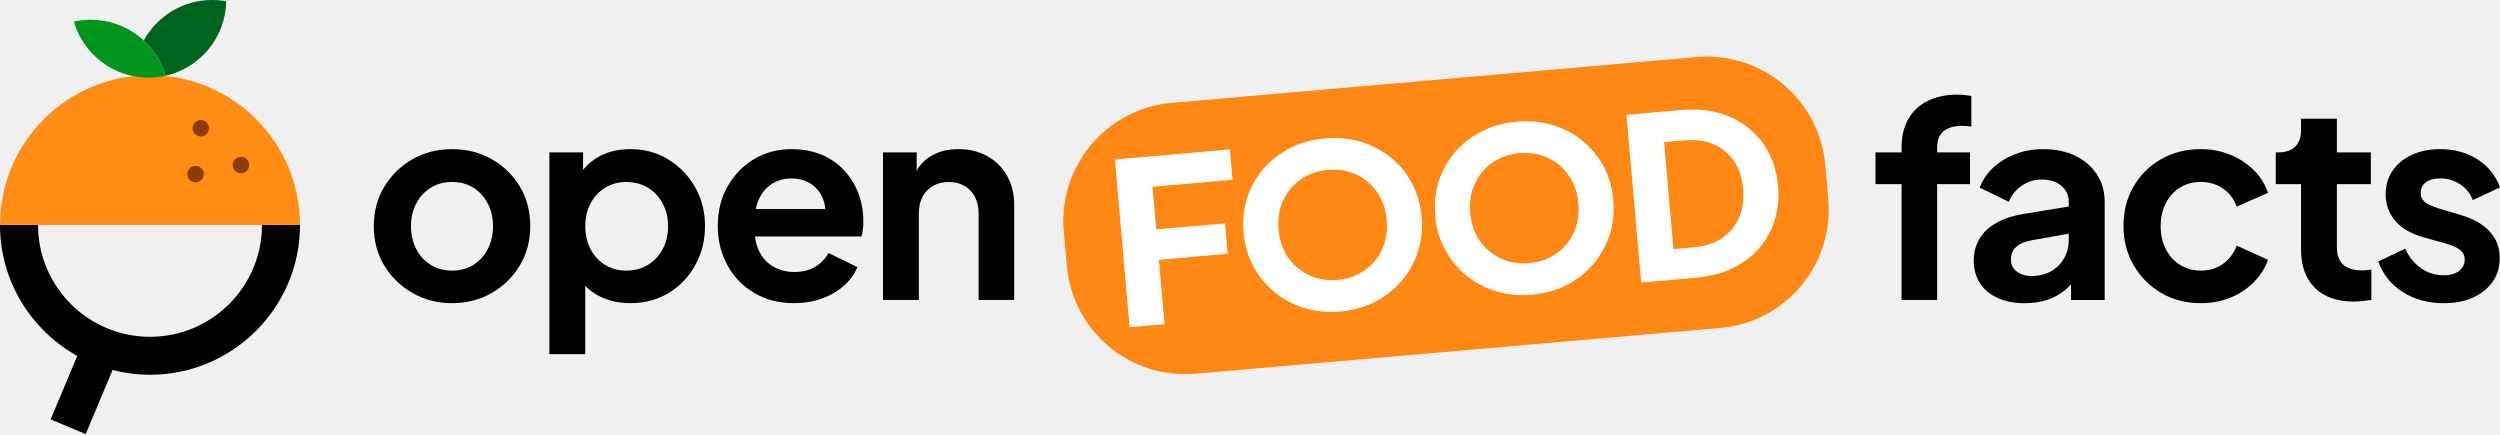
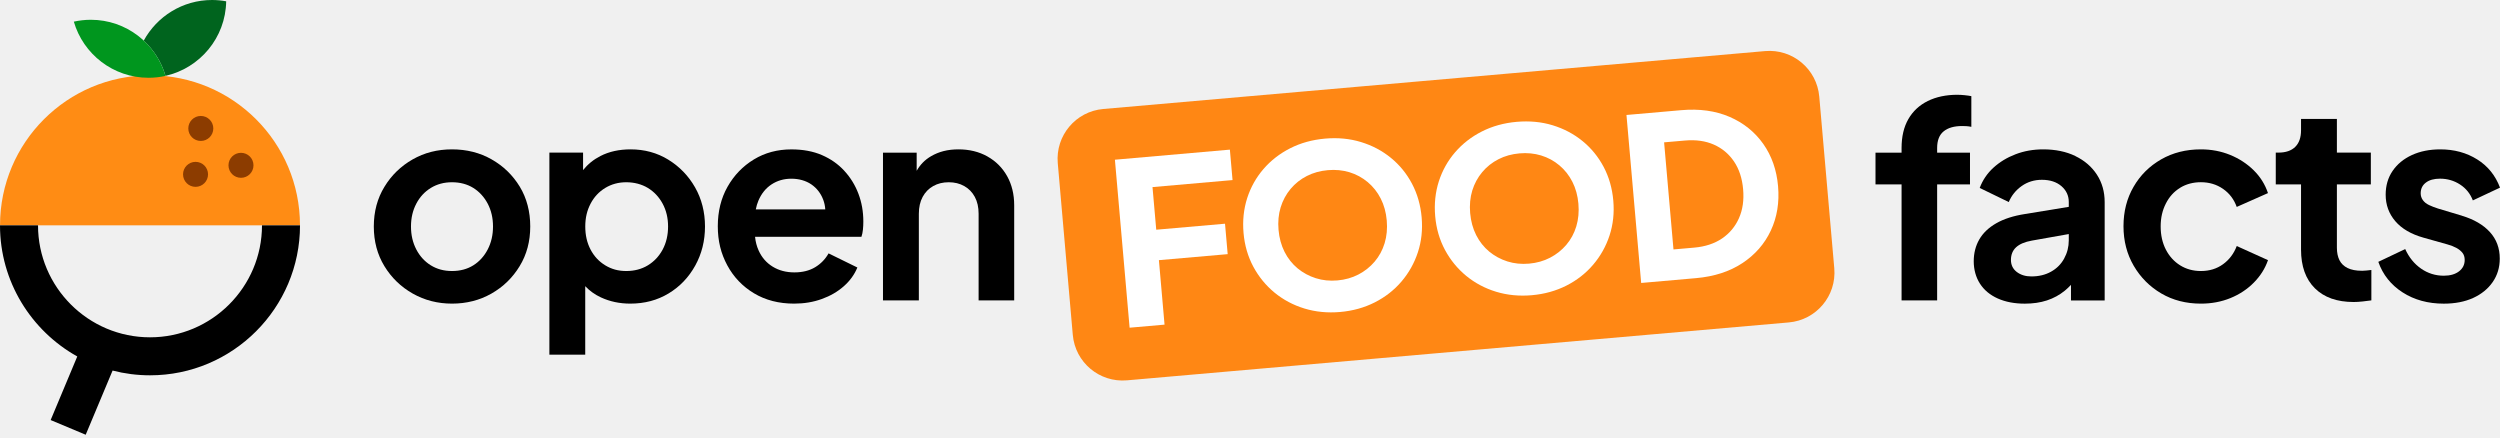
- <svg xmlns="http://www.w3.org/2000/svg" width="311px" height="54px" viewBox="0 0 311 54" version="1.1">
-   <g id="Homepage-V1---Nutriscore-badge" stroke="none" stroke-width="1" fill="none" fill-rule="evenodd">
-     <g id="Artboard" transform="translate(-75, -439)" fill-rule="nonzero">
-       <g id="Group-2" transform="translate(43, 439)">
-         <g id="Group" transform="translate(32, 0)">
-           <g transform="translate(131.0444, 5.792)">
-             <path d="M16.074,4.082 L81.604,4.094 C89.765,4.095 96.381,10.711 96.382,18.872 L96.39,23.143 C96.391,31.306 89.775,37.924 81.612,37.925 C81.611,37.925 81.61,37.925 81.608,37.925 L16.078,37.909 C7.917,37.908 1.301,31.292 1.3,23.131 L1.292,18.86 C1.291,10.697 7.907,4.079 16.07,4.078 C16.071,4.078 16.073,4.078 16.074,4.078 Z" id="Rectangle" fill="#FF8714" transform="translate(48.8411, 21.0015) rotate(-5) translate(-48.8411, -21.0015)" />
-             <g transform="translate(7.6498, 7.8307)" fill="#FFFFFF">
-               <polygon id="Path" points="1.828 27.077 0 6.216 14.303 4.964 14.635 8.745 4.678 9.616 5.142 14.91 13.698 14.165 14.029 17.945 5.474 18.691 6.175 26.7 1.828 27.081" />
-               <path d="M28.028,25.13 C26.458,25.267 24.976,25.122 23.582,24.7 C22.188,24.278 20.95,23.616 19.861,22.726 C18.775,21.832 17.895,20.76 17.217,19.501 C16.543,18.242 16.135,16.85 16.002,15.317 C15.869,13.788 16.021,12.343 16.455,10.989 C16.893,9.635 17.568,8.429 18.486,7.368 C19.4,6.311 20.508,5.451 21.807,4.793 C23.106,4.135 24.55,3.736 26.138,3.595 C27.727,3.454 29.22,3.595 30.614,4.021 C32.008,4.447 33.246,5.097 34.332,5.984 C35.417,6.866 36.293,7.938 36.96,9.197 C37.627,10.456 38.027,11.852 38.16,13.381 C38.293,14.914 38.137,16.355 37.691,17.709 C37.246,19.063 36.564,20.277 35.65,21.345 C34.735,22.414 33.627,23.277 32.328,23.935 C31.029,24.593 29.593,24.993 28.024,25.13 L28.028,25.13 Z M27.685,21.208 C28.637,21.125 29.505,20.881 30.29,20.474 C31.075,20.067 31.749,19.535 32.313,18.873 C32.877,18.211 33.292,17.447 33.555,16.58 C33.817,15.709 33.905,14.773 33.817,13.761 C33.73,12.754 33.478,11.848 33.071,11.046 C32.663,10.243 32.122,9.563 31.452,9 C30.782,8.437 30.024,8.03 29.182,7.771 C28.34,7.516 27.441,7.429 26.489,7.513 C25.536,7.596 24.668,7.836 23.883,8.235 C23.099,8.634 22.424,9.167 21.861,9.836 C21.297,10.506 20.885,11.27 20.619,12.13 C20.356,12.989 20.268,13.925 20.356,14.933 C20.444,15.941 20.695,16.85 21.103,17.66 C21.514,18.47 22.055,19.151 22.721,19.706 C23.392,20.258 24.15,20.668 24.992,20.935 C25.834,21.201 26.732,21.292 27.685,21.208 Z" id="Shape" />
-               <path d="M51.869,23.045 C50.3,23.182 48.818,23.038 47.424,22.616 C46.029,22.193 44.792,21.532 43.702,20.642 C42.617,19.748 41.737,18.675 41.059,17.416 C40.384,16.158 39.977,14.766 39.843,13.233 C39.71,11.704 39.863,10.259 40.297,8.905 C40.735,7.551 41.409,6.345 42.327,5.284 C43.241,4.226 44.35,3.367 45.649,2.709 C46.947,2.051 48.391,1.652 49.98,1.511 C51.568,1.374 53.061,1.511 54.455,1.937 C55.849,2.363 57.087,3.013 58.173,3.899 C59.259,4.782 60.135,5.854 60.801,7.113 C61.468,8.372 61.868,9.768 62.001,11.297 C62.134,12.83 61.978,14.271 61.533,15.625 C61.087,16.983 60.405,18.192 59.491,19.261 C58.577,20.33 57.468,21.193 56.169,21.851 C54.87,22.509 53.434,22.908 51.865,23.045 L51.869,23.045 Z M51.526,19.124 C52.478,19.04 53.347,18.797 54.132,18.39 C54.916,17.983 55.59,17.451 56.154,16.789 C56.718,16.127 57.133,15.363 57.396,14.495 C57.659,13.624 57.746,12.689 57.659,11.677 C57.571,10.669 57.32,9.764 56.912,8.962 C56.505,8.159 55.964,7.478 55.293,6.915 C54.623,6.352 53.865,5.946 53.023,5.687 C52.181,5.432 51.282,5.345 50.33,5.428 C49.378,5.512 48.505,5.752 47.721,6.151 C46.936,6.55 46.262,7.083 45.698,7.752 C45.134,8.422 44.723,9.186 44.456,10.046 C44.193,10.905 44.106,11.841 44.193,12.849 C44.281,13.856 44.533,14.766 44.94,15.576 C45.351,16.386 45.892,17.067 46.559,17.622 C47.229,18.173 47.987,18.584 48.829,18.85 C49.671,19.117 50.57,19.208 51.522,19.124 L51.526,19.124 Z" id="Shape" />
-               <path d="M65.467,21.52 L63.639,0.659 L70.454,0.062 C72.716,-0.136 74.72,0.142 76.461,0.891 C78.201,1.64 79.599,2.762 80.654,4.249 C81.706,5.736 82.323,7.49 82.498,9.505 C82.673,11.521 82.372,13.358 81.595,15.017 C80.818,16.675 79.634,18.025 78.049,19.067 C76.464,20.109 74.541,20.729 72.278,20.927 L65.464,21.524 L65.467,21.52 Z M69.482,17.359 L72.061,17.135 C73.425,17.017 74.579,16.637 75.524,16.002 C76.464,15.363 77.169,14.522 77.634,13.476 C78.099,12.43 78.27,11.232 78.152,9.89 C78.034,8.528 77.653,7.376 77.017,6.432 C76.377,5.493 75.539,4.793 74.503,4.337 C73.463,3.88 72.263,3.713 70.899,3.835 L68.321,4.059 L69.486,17.359 L69.482,17.359 Z" id="Shape" />
-             </g>
-           </g>
-           <g transform="translate(233.3129, 11.7714)" fill="#000000">
-             <path d="M10.201,0 C8.78,0 7.55,0.259 6.502,0.776 C5.455,1.293 4.651,2.042 4.087,3.02 C3.523,3.997 3.242,5.195 3.242,6.614 L3.242,7.188 L0,7.188 L0,11.136 L3.242,11.136 L3.242,25.54 L7.668,25.54 L7.668,11.136 L11.755,11.136 L11.755,7.188 L7.668,7.188 L7.668,6.614 C7.668,5.671 7.938,4.979 8.479,4.541 C9.02,4.104 9.786,3.883 10.776,3.883 C10.932,3.883 11.107,3.891 11.298,3.898 C11.488,3.91 11.698,3.936 11.923,3.982 L11.923,0.171 C11.698,0.126 11.42,0.087 11.096,0.053 C10.768,0.019 10.471,0.004 10.201,0.004 L10.201,0 Z" id="Path" />
-             <path d="M24.858,7.607 C23.708,7.055 22.379,6.781 20.87,6.781 C19.632,6.781 18.482,6.983 17.423,7.39 C16.364,7.793 15.446,8.352 14.669,9.06 C13.892,9.767 13.324,10.608 12.962,11.574 L16.577,13.327 C16.916,12.517 17.45,11.855 18.181,11.338 C18.912,10.821 19.75,10.562 20.699,10.562 C21.712,10.562 22.523,10.828 23.133,11.353 C23.742,11.882 24.043,12.54 24.043,13.327 L24.043,13.92 L18.604,14.81 C17.16,15.035 15.968,15.419 15.023,15.959 C14.079,16.499 13.374,17.168 12.913,17.967 C12.452,18.766 12.22,19.671 12.22,20.683 C12.22,21.694 12.479,22.668 12.997,23.467 C13.515,24.265 14.254,24.878 15.21,25.304 C16.166,25.73 17.286,25.946 18.573,25.946 C19.587,25.946 20.505,25.813 21.327,25.543 C22.15,25.273 22.893,24.87 23.556,24.33 C23.826,24.109 24.077,23.866 24.317,23.611 L24.317,25.547 L28.508,25.547 L28.508,13.335 C28.508,12.053 28.188,10.916 27.544,9.927 C26.9,8.938 26.005,8.166 24.858,7.614 L24.858,7.607 Z M23.472,20.34 C23.087,21.036 22.542,21.584 21.834,21.976 C21.125,22.371 20.306,22.565 19.385,22.565 C18.665,22.565 18.063,22.379 17.575,22.01 C17.092,21.637 16.848,21.139 16.848,20.508 C16.848,19.876 17.061,19.332 17.492,18.941 C17.918,18.549 18.573,18.271 19.449,18.115 L24.043,17.301 L24.043,18.081 C24.043,18.891 23.853,19.644 23.468,20.34 L23.472,20.34 Z" id="Shape" />
-             <path d="M37.889,11.555 C38.644,11.094 39.504,10.862 40.476,10.862 C41.512,10.862 42.43,11.136 43.23,11.688 C44.03,12.239 44.597,12.985 44.936,13.932 L48.822,12.213 C48.46,11.132 47.869,10.189 47.047,9.379 C46.224,8.569 45.249,7.934 44.125,7.474 C42.997,7.013 41.782,6.781 40.476,6.781 C38.628,6.781 36.979,7.196 35.528,8.029 C34.076,8.862 32.93,9.995 32.1,11.437 C31.265,12.874 30.85,14.506 30.85,16.328 C30.85,18.15 31.273,19.785 32.119,21.234 C32.964,22.683 34.107,23.832 35.547,24.676 C36.987,25.52 38.632,25.943 40.48,25.943 C41.809,25.943 43.036,25.711 44.163,25.25 C45.291,24.79 46.258,24.147 47.069,23.326 C47.881,22.504 48.467,21.576 48.825,20.542 L44.94,18.789 C44.578,19.732 44.011,20.485 43.234,21.048 C42.457,21.611 41.539,21.892 40.48,21.892 C39.512,21.892 38.647,21.656 37.893,21.185 C37.139,20.713 36.549,20.059 36.118,19.23 C35.692,18.397 35.474,17.442 35.474,16.362 C35.474,15.282 35.688,14.354 36.118,13.513 C36.545,12.669 37.135,12.019 37.893,11.558 L37.889,11.555 Z" id="Path" />
-             <path d="M60.504,21.862 C59.784,21.862 59.19,21.748 58.729,21.523 C58.268,21.299 57.929,20.972 57.716,20.546 C57.503,20.12 57.396,19.602 57.396,18.994 L57.396,11.132 L61.62,11.132 L61.62,7.185 L57.396,7.185 L57.396,3.001 L52.935,3.001 L52.935,4.419 C52.935,5.321 52.692,6.005 52.208,6.477 C51.724,6.949 51.031,7.185 50.132,7.185 L49.793,7.185 L49.793,11.132 L52.935,11.132 L52.935,19.23 C52.935,21.299 53.511,22.9 54.657,24.037 C55.808,25.174 57.415,25.741 59.487,25.741 C59.826,25.741 60.196,25.718 60.603,25.673 C61.007,25.627 61.369,25.581 61.685,25.54 L61.685,21.763 C61.483,21.786 61.274,21.808 61.06,21.831 C60.847,21.854 60.66,21.865 60.504,21.865 L60.504,21.862 Z" id="Path" />
-             <path d="M72.926,15.012 L69.985,14.133 C69.558,14 69.181,13.852 68.854,13.696 C68.526,13.54 68.275,13.338 68.092,13.087 C67.913,12.84 67.822,12.559 67.822,12.243 C67.822,11.68 68.035,11.235 68.465,10.912 C68.892,10.585 69.478,10.421 70.221,10.421 C71.143,10.421 71.977,10.665 72.72,11.148 C73.463,11.631 73.992,12.289 74.308,13.122 L77.687,11.536 C77.123,10.029 76.179,8.858 74.849,8.029 C73.52,7.196 71.989,6.781 70.256,6.781 C68.926,6.781 67.749,7.017 66.724,7.489 C65.7,7.96 64.9,8.618 64.325,9.463 C63.75,10.307 63.464,11.288 63.464,12.414 C63.464,13.673 63.864,14.768 64.664,15.704 C65.464,16.636 66.629,17.317 68.161,17.746 L71.166,18.591 C71.57,18.705 71.932,18.846 72.248,19.013 C72.564,19.18 72.815,19.386 73.01,19.621 C73.2,19.857 73.295,20.158 73.295,20.515 C73.295,21.101 73.059,21.573 72.587,21.934 C72.114,22.295 71.482,22.474 70.694,22.474 C69.658,22.474 68.717,22.181 67.871,21.595 C67.025,21.01 66.366,20.2 65.894,19.165 L62.55,20.751 C63.113,22.348 64.119,23.615 65.574,24.547 C67.025,25.479 68.732,25.946 70.694,25.946 C72.092,25.946 73.307,25.711 74.343,25.239 C75.379,24.767 76.19,24.109 76.777,23.265 C77.363,22.421 77.657,21.451 77.657,20.348 C77.657,19.043 77.245,17.94 76.423,17.043 C75.6,16.145 74.434,15.468 72.926,15.019 L72.926,15.012 Z" id="Path" />
-           </g>
-           <g transform="translate(46.5018, 18.5528)" fill="#000000">
-             <path d="M14.661,1.247 C13.199,0.415 11.553,0 9.729,0 C7.904,0 6.293,0.415 4.83,1.247 C3.367,2.08 2.194,3.214 1.318,4.655 C0.438,6.093 0,7.736 0,9.581 C0,11.425 0.438,13.068 1.318,14.506 C2.198,15.944 3.371,17.081 4.849,17.914 C6.323,18.747 7.95,19.161 9.732,19.161 C11.515,19.161 13.168,18.747 14.631,17.914 C16.094,17.081 17.267,15.947 18.143,14.506 C19.023,13.068 19.461,11.425 19.461,9.581 C19.461,7.736 19.027,6.066 18.162,4.64 C17.293,3.214 16.128,2.08 14.665,1.251 L14.661,1.247 Z M14.17,12.429 C13.732,13.274 13.134,13.932 12.38,14.403 C11.625,14.875 10.742,15.111 9.729,15.111 C8.715,15.111 7.858,14.875 7.093,14.403 C6.327,13.932 5.725,13.274 5.283,12.429 C4.845,11.585 4.624,10.638 4.624,9.581 C4.624,8.523 4.845,7.58 5.283,6.747 C5.721,5.914 6.323,5.264 7.093,4.792 C7.858,4.321 8.738,4.085 9.729,4.085 C10.719,4.085 11.625,4.321 12.38,4.792 C13.134,5.264 13.732,5.918 14.17,6.747 C14.608,7.58 14.829,8.523 14.829,9.581 C14.829,10.638 14.608,11.589 14.17,12.429 Z" id="Shape" />
-             <path d="M36.64,1.282 C35.242,0.426 33.676,0 31.943,0 C30.526,0 29.273,0.274 28.195,0.825 C27.33,1.267 26.611,1.852 26.032,2.575 L26.032,0.403 L21.842,0.403 L21.842,25.501 L26.302,25.501 L26.302,16.993 C26.843,17.568 27.49,18.035 28.245,18.385 C29.361,18.903 30.58,19.161 31.909,19.161 C33.688,19.161 35.276,18.739 36.674,17.895 C38.072,17.05 39.173,15.898 39.984,14.438 C40.796,12.977 41.2,11.357 41.2,9.581 C41.2,7.804 40.788,6.161 39.965,4.724 C39.143,3.286 38.034,2.137 36.636,1.282 L36.64,1.282 Z M35.931,12.448 C35.482,13.281 34.869,13.932 34.092,14.403 C33.315,14.875 32.419,15.111 31.406,15.111 C30.393,15.111 29.566,14.875 28.789,14.403 C28.012,13.932 27.403,13.278 26.965,12.448 C26.527,11.615 26.306,10.661 26.306,9.581 C26.306,8.5 26.527,7.58 26.965,6.747 C27.403,5.914 28.012,5.264 28.789,4.792 C29.566,4.321 30.439,4.085 31.406,4.085 C32.374,4.085 33.315,4.321 34.092,4.792 C34.869,5.264 35.482,5.918 35.931,6.747 C36.381,7.58 36.606,8.523 36.606,9.581 C36.606,10.638 36.381,11.615 35.931,12.448 Z" id="Shape" />
-             <path d="M58.535,2.666 C57.769,1.833 56.84,1.183 55.747,0.711 C54.653,0.24 53.389,0.004 51.945,0.004 C50.212,0.004 48.658,0.418 47.283,1.251 C45.908,2.084 44.818,3.214 44.007,4.64 C43.196,6.07 42.792,7.706 42.792,9.546 C42.792,11.387 43.184,12.943 43.973,14.403 C44.761,15.864 45.87,17.024 47.302,17.88 C48.73,18.735 50.395,19.161 52.284,19.161 C53.522,19.161 54.672,18.971 55.731,18.587 C56.79,18.207 57.701,17.678 58.466,17.001 C59.232,16.328 59.796,15.552 60.154,14.673 L56.573,12.92 C56.169,13.639 55.609,14.213 54.901,14.639 C54.192,15.065 53.332,15.282 52.315,15.282 C51.298,15.282 50.406,15.046 49.629,14.574 C48.852,14.103 48.265,13.433 47.873,12.566 C47.637,12.045 47.488,11.479 47.427,10.862 L60.66,10.862 C60.752,10.592 60.813,10.296 60.847,9.969 C60.881,9.641 60.897,9.311 60.897,8.972 C60.897,7.736 60.695,6.584 60.287,5.515 C59.883,4.446 59.297,3.495 58.531,2.666 L58.535,2.666 Z M47.519,7.455 C47.595,7.067 47.702,6.709 47.843,6.374 C48.216,5.496 48.761,4.823 49.481,4.351 C50.2,3.879 51.023,3.644 51.945,3.644 C52.867,3.644 53.739,3.879 54.429,4.351 C55.114,4.823 55.609,5.465 55.914,6.276 C56.051,6.644 56.135,7.04 56.162,7.455 L47.515,7.455 L47.519,7.455 Z" id="Shape" />
-             <path d="M76.335,0.879 C75.287,0.293 74.088,0 72.735,0 C71.383,0 70.286,0.285 69.307,0.86 C68.549,1.301 67.962,1.905 67.532,2.662 L67.532,0.407 L63.342,0.407 L63.342,18.758 L67.802,18.758 L67.802,7.998 C67.802,7.188 67.959,6.492 68.275,5.907 C68.591,5.321 69.029,4.872 69.593,4.556 C70.157,4.241 70.796,4.085 71.52,4.085 C72.244,4.085 72.884,4.241 73.448,4.556 C74.011,4.872 74.449,5.321 74.766,5.907 C75.082,6.492 75.238,7.188 75.238,7.998 L75.238,18.758 L79.664,18.758 L79.664,6.953 C79.664,5.58 79.371,4.37 78.784,3.328 C78.198,2.282 77.382,1.468 76.335,0.882 L76.335,0.879 Z" id="Path" />
-           </g>
-           <g>
-             <g transform="translate(0.0038, 9.3562)">
-               <path d="M0,18.629 C0,8.341 8.353,0 18.657,0 C28.961,0 37.314,8.341 37.314,18.629 L0,18.629 Z" id="Path" fill="#FF8C14" />
-               <ellipse id="Oval" fill="#8C3C00" cx="24.976" cy="6.599" rx="1.025" ry="1.023" />
-               <ellipse id="Oval" fill="#8C3C00" cx="29.974" cy="11.178" rx="1.025" ry="1.023" />
-               <ellipse id="Oval" fill="#8C3C00" cx="24.321" cy="12.3" rx="1.025" ry="1.023" />
-             </g>
-             <path d="M9.614,44.271 L6.3,52.174 L10.662,54 L14.006,46.028 C15.496,46.412 17.057,46.618 18.665,46.618 C28.953,46.618 37.322,38.262 37.322,27.989 L32.591,27.989 C32.591,35.656 26.344,41.898 18.661,41.898 C10.978,41.898 4.731,35.66 4.731,27.989 L0,27.989 C0,34.983 3.885,41.088 9.61,44.275 L9.614,44.271 Z" id="Path" fill="#000000" />
-             <path d="M26.378,0 C22.71,0 19.522,2.042 17.88,5.047 C19.145,6.218 20.093,7.721 20.588,9.421 C24.858,8.462 28.062,4.697 28.138,0.164 C27.567,0.057 26.98,0 26.378,0 L26.378,0 Z" id="Path" fill="#00641E" />
-             <path d="M11.298,2.457 C10.57,2.457 9.866,2.541 9.184,2.689 C10.353,6.717 14.071,9.661 18.478,9.661 C19.206,9.661 19.91,9.577 20.592,9.429 C19.423,5.401 15.705,2.457 11.298,2.457 Z" id="Path" fill="#00961E" />
-           </g>
+ <svg xmlns="http://www.w3.org/2000/svg" width="200px" height="35px" viewBox="0 0 200 35" version="1.1">
+   <g id="logo_text_black" stroke="none" fill="none" fill-rule="evenodd" stroke-width="1">
+     <g id="Group" transform="translate(0, 0)">
+       <g transform="translate(84.2729, 3.7387)" fill-rule="nonzero">
+         <path d="M4.833,2.623 L57.985,2.623 C60.194,2.623 61.985,4.414 61.985,6.623 L61.985,20.413 C61.985,22.622 60.194,24.413 57.985,24.413 L4.833,24.413 C2.624,24.413 0.833,22.622 0.833,20.413 L0.833,6.623 C0.833,4.414 2.624,2.623 4.833,2.623 Z" id="Rectangle" fill="#FF8714" transform="translate(31.4091, 13.518) rotate(-5) translate(-31.4091, -13.518)" />
+         <g transform="translate(4.9195, 5.0352)" fill="#FFFFFF">
+           <polygon id="Path" points="1.176 17.439 1.3924361e-14 4.003 9.198 3.197 9.411 5.632 3.008 6.193 3.307 9.603 8.809 9.123 9.022 11.558 3.52 12.038 3.971 17.197 1.176 17.442" />
+           <path d="M18.024,16.185 C17.015,16.273 16.062,16.18 15.165,15.908 C14.269,15.636 13.473,15.21 12.772,14.637 C12.074,14.061 11.508,13.37 11.072,12.56 C10.639,11.749 10.377,10.852 10.291,9.865 C10.205,8.88 10.303,7.95 10.582,7.077 C10.864,6.205 11.298,5.429 11.888,4.745 C12.476,4.064 13.189,3.511 14.024,3.087 C14.859,2.663 15.788,2.406 16.809,2.315 C17.831,2.225 18.791,2.315 19.687,2.59 C20.584,2.864 21.38,3.283 22.078,3.854 C22.776,4.422 23.34,5.113 23.768,5.924 C24.197,6.735 24.454,7.634 24.54,8.618 C24.626,9.605 24.525,10.534 24.239,11.406 C23.952,12.278 23.514,13.059 22.926,13.748 C22.338,14.436 21.625,14.992 20.79,15.416 C19.954,15.84 19.031,16.097 18.022,16.185 L18.024,16.185 Z M17.804,13.66 C18.416,13.606 18.975,13.449 19.479,13.187 C19.984,12.925 20.417,12.582 20.78,12.155 C21.142,11.729 21.409,11.237 21.579,10.678 C21.748,10.117 21.804,9.515 21.748,8.863 C21.691,8.214 21.53,7.631 21.267,7.114 C21.005,6.597 20.657,6.159 20.226,5.796 C19.795,5.434 19.308,5.172 18.766,5.005 C18.225,4.841 17.647,4.785 17.035,4.839 C16.422,4.892 15.864,5.047 15.359,5.304 C14.854,5.561 14.421,5.904 14.058,6.335 C13.696,6.766 13.431,7.259 13.26,7.812 C13.091,8.366 13.034,8.969 13.091,9.618 C13.147,10.267 13.309,10.852 13.571,11.374 C13.835,11.896 14.183,12.334 14.612,12.692 C15.043,13.047 15.53,13.312 16.072,13.483 C16.613,13.655 17.191,13.713 17.804,13.66 Z" id="Shape" />
+           <path d="M33.356,14.843 C32.347,14.931 31.394,14.838 30.498,14.566 C29.601,14.294 28.805,13.868 28.104,13.295 C27.406,12.719 26.84,12.028 26.404,11.217 C25.971,10.406 25.709,9.51 25.623,8.523 C25.537,7.538 25.635,6.607 25.914,5.735 C26.196,4.863 26.63,4.087 27.22,3.403 C27.808,2.722 28.521,2.168 29.356,1.745 C30.191,1.321 31.12,1.064 32.141,0.973 C33.163,0.885 34.123,0.973 35.019,1.247 C35.916,1.522 36.712,1.941 37.41,2.511 C38.108,3.08 38.672,3.771 39.101,4.581 C39.529,5.392 39.786,6.291 39.872,7.276 C39.958,8.263 39.857,9.191 39.571,10.064 C39.284,10.938 38.846,11.717 38.258,12.405 C37.67,13.094 36.957,13.65 36.122,14.074 C35.286,14.497 34.363,14.755 33.354,14.843 L33.356,14.843 Z M33.136,12.317 C33.748,12.263 34.307,12.106 34.811,11.844 C35.316,11.582 35.749,11.239 36.112,10.813 C36.475,10.387 36.742,9.895 36.911,9.336 C37.08,8.775 37.136,8.172 37.08,7.521 C37.023,6.872 36.862,6.289 36.599,5.772 C36.337,5.255 35.99,4.816 35.558,4.454 C35.127,4.091 34.64,3.829 34.098,3.663 C33.557,3.499 32.979,3.442 32.367,3.496 C31.754,3.55 31.193,3.704 30.689,3.962 C30.184,4.219 29.75,4.562 29.388,4.993 C29.025,5.424 28.761,5.916 28.589,6.47 C28.42,7.024 28.364,7.626 28.42,8.275 C28.477,8.924 28.638,9.51 28.9,10.032 C29.165,10.553 29.513,10.992 29.941,11.35 C30.373,11.705 30.86,11.969 31.401,12.141 C31.943,12.312 32.521,12.371 33.133,12.317 L33.136,12.317 Z" id="Shape" />
+           <path d="M42.101,13.86 L40.925,0.424 L45.308,0.04 C46.763,-0.088 48.051,0.091 49.171,0.574 C50.29,1.056 51.189,1.779 51.868,2.737 C52.544,3.695 52.941,4.824 53.053,6.122 C53.166,7.42 52.973,8.604 52.473,9.672 C51.973,10.74 51.211,11.609 50.192,12.28 C49.173,12.952 47.936,13.351 46.481,13.478 L42.099,13.863 L42.101,13.86 Z M44.683,11.181 L46.342,11.036 C47.218,10.96 47.961,10.715 48.568,10.306 C49.173,9.895 49.626,9.353 49.925,8.68 C50.224,8.006 50.334,7.234 50.258,6.37 C50.182,5.493 49.938,4.75 49.528,4.143 C49.117,3.538 48.578,3.087 47.912,2.793 C47.243,2.499 46.471,2.391 45.594,2.47 L43.936,2.614 L44.686,11.181 L44.683,11.181 Z" id="Shape" />
        </g>
+       </g>
+       <g transform="translate(150.0404, 7.5815)" fill="#000000" fill-rule="nonzero">
+         <path d="M6.56,-6.96218049e-15 C5.646,-6.96218049e-15 4.855,0.167 4.181,0.5 C3.508,0.833 2.991,1.315 2.628,1.945 C2.266,2.575 2.085,3.346 2.085,4.26 L2.085,4.63 L0,4.63 L0,7.172 L2.085,7.172 L2.085,16.449 L4.931,16.449 L4.931,7.172 L7.559,7.172 L7.559,4.63 L4.931,4.63 L4.931,4.26 C4.931,3.652 5.105,3.207 5.453,2.925 C5.801,2.643 6.293,2.501 6.93,2.501 C7.03,2.501 7.143,2.506 7.266,2.511 C7.388,2.518 7.523,2.535 7.667,2.565 L7.667,0.11 C7.523,0.081 7.344,0.056 7.136,0.034 C6.925,0.012 6.734,0.002 6.56,0.002 L6.56,-6.96218049e-15 Z" id="Path" />
+         <path d="M15.986,4.899 C15.246,4.544 14.391,4.368 13.421,4.368 C12.625,4.368 11.885,4.497 11.204,4.76 C10.523,5.019 9.933,5.379 9.433,5.835 C8.934,6.291 8.569,6.832 8.336,7.454 L10.661,8.583 C10.879,8.062 11.222,7.635 11.692,7.302 C12.162,6.969 12.701,6.803 13.311,6.803 C13.963,6.803 14.484,6.974 14.876,7.312 C15.268,7.653 15.462,8.076 15.462,8.583 L15.462,8.966 L11.964,9.539 C11.035,9.683 10.269,9.931 9.661,10.279 C9.054,10.626 8.601,11.057 8.304,11.572 C8.008,12.086 7.858,12.669 7.858,13.321 C7.858,13.973 8.025,14.6 8.358,15.114 C8.691,15.628 9.166,16.023 9.781,16.297 C10.396,16.572 11.116,16.711 11.944,16.711 C12.596,16.711 13.186,16.625 13.715,16.452 C14.244,16.278 14.722,16.018 15.148,15.67 C15.322,15.528 15.484,15.371 15.638,15.207 L15.638,16.454 L18.333,16.454 L18.333,8.588 C18.333,7.763 18.127,7.03 17.713,6.393 C17.299,5.757 16.723,5.259 15.986,4.904 L15.986,4.899 Z M15.094,13.1 C14.847,13.549 14.497,13.901 14.041,14.154 C13.585,14.409 13.059,14.533 12.466,14.533 C12.003,14.533 11.616,14.413 11.302,14.176 C10.991,13.936 10.835,13.615 10.835,13.208 C10.835,12.802 10.972,12.451 11.249,12.199 C11.523,11.947 11.944,11.768 12.508,11.667 L15.462,11.143 L15.462,11.645 C15.462,12.167 15.339,12.652 15.092,13.1 L15.094,13.1 Z" id="Shape" />
+         <path d="M24.366,7.442 C24.851,7.145 25.405,6.996 26.029,6.996 C26.696,6.996 27.286,7.172 27.801,7.528 C28.315,7.883 28.68,8.363 28.898,8.973 L31.397,7.866 C31.164,7.17 30.784,6.562 30.255,6.041 C29.726,5.519 29.099,5.11 28.376,4.813 C27.651,4.517 26.87,4.368 26.029,4.368 C24.841,4.368 23.781,4.635 22.847,5.171 C21.914,5.708 21.177,6.438 20.643,7.366 C20.106,8.292 19.839,9.343 19.839,10.516 C19.839,11.689 20.111,12.743 20.655,13.676 C21.199,14.609 21.934,15.349 22.86,15.893 C23.786,16.437 24.844,16.709 26.032,16.709 C26.887,16.709 27.676,16.559 28.401,16.263 C29.126,15.966 29.748,15.553 30.27,15.023 C30.791,14.494 31.169,13.897 31.399,13.23 L28.9,12.101 C28.668,12.709 28.303,13.194 27.803,13.556 C27.303,13.919 26.713,14.1 26.032,14.1 C25.41,14.1 24.854,13.948 24.369,13.644 C23.884,13.341 23.504,12.919 23.227,12.385 C22.953,11.849 22.813,11.234 22.813,10.538 C22.813,9.842 22.95,9.245 23.227,8.703 C23.501,8.16 23.881,7.741 24.369,7.444 L24.366,7.442 Z" id="Path" />
+         <path d="M38.909,14.08 C38.446,14.08 38.064,14.007 37.768,13.862 C37.472,13.718 37.254,13.507 37.116,13.233 C36.979,12.958 36.911,12.625 36.911,12.233 L36.911,7.17 L39.627,7.17 L39.627,4.627 L36.911,4.627 L36.911,1.933 L34.042,1.933 L34.042,2.846 C34.042,3.427 33.885,3.868 33.574,4.172 C33.263,4.475 32.817,4.627 32.239,4.627 L32.021,4.627 L32.021,7.17 L34.042,7.17 L34.042,12.385 C34.042,13.718 34.412,14.749 35.149,15.481 C35.889,16.214 36.923,16.579 38.255,16.579 C38.473,16.579 38.711,16.564 38.973,16.535 C39.233,16.505 39.465,16.476 39.669,16.449 L39.669,14.017 C39.539,14.031 39.404,14.046 39.267,14.061 C39.13,14.075 39.01,14.083 38.909,14.083 L38.909,14.08 Z" id="Path" />
+         <path d="M46.898,9.669 L45.006,9.103 C44.732,9.017 44.49,8.921 44.279,8.821 C44.068,8.721 43.907,8.591 43.789,8.429 C43.674,8.27 43.615,8.089 43.615,7.885 C43.615,7.523 43.752,7.236 44.029,7.028 C44.303,6.817 44.681,6.712 45.158,6.712 C45.751,6.712 46.288,6.869 46.765,7.18 C47.243,7.491 47.583,7.915 47.787,8.451 L49.96,7.43 C49.597,6.46 48.99,5.705 48.135,5.171 C47.28,4.635 46.295,4.368 45.18,4.368 C44.326,4.368 43.569,4.52 42.91,4.823 C42.251,5.127 41.736,5.551 41.366,6.095 C40.996,6.638 40.813,7.27 40.813,7.995 C40.813,8.806 41.07,9.512 41.584,10.114 C42.099,10.715 42.848,11.153 43.833,11.43 L45.766,11.974 C46.026,12.047 46.258,12.138 46.462,12.246 C46.665,12.353 46.827,12.486 46.951,12.637 C47.074,12.789 47.135,12.983 47.135,13.213 C47.135,13.59 46.983,13.894 46.68,14.127 C46.376,14.36 45.969,14.475 45.462,14.475 C44.796,14.475 44.191,14.286 43.647,13.909 C43.103,13.532 42.679,13.01 42.376,12.344 L40.225,13.365 C40.587,14.394 41.234,15.21 42.17,15.81 C43.103,16.41 44.201,16.711 45.462,16.711 C46.361,16.711 47.143,16.559 47.809,16.256 C48.475,15.952 48.997,15.528 49.374,14.984 C49.751,14.44 49.94,13.816 49.94,13.105 C49.94,12.265 49.675,11.555 49.146,10.977 C48.617,10.399 47.868,9.963 46.898,9.673 L46.898,9.669 Z" id="Path" />
+       </g>
+       <g transform="translate(29.9047, 11.9491)" fill="#000000" fill-rule="nonzero">
+         <path d="M9.429,0.803 C8.488,0.267 7.43,0 6.256,0 C5.083,0 4.047,0.267 3.106,0.803 C2.165,1.34 1.411,2.07 0.848,2.998 C0.282,3.924 0,4.982 0,6.171 C0,7.359 0.282,8.417 0.848,9.343 C1.413,10.269 2.168,11.001 3.118,11.538 C4.066,12.074 5.112,12.341 6.259,12.341 C7.405,12.341 8.468,12.074 9.409,11.538 C10.35,11.001 11.104,10.271 11.667,9.343 C12.233,8.417 12.515,7.359 12.515,6.171 C12.515,4.982 12.236,3.907 11.68,2.989 C11.121,2.07 10.372,1.34 9.431,0.806 L9.429,0.803 Z M9.113,8.005 C8.831,8.549 8.446,8.973 7.961,9.277 C7.476,9.58 6.908,9.732 6.256,9.732 C5.605,9.732 5.054,9.58 4.561,9.277 C4.069,8.973 3.682,8.549 3.398,8.005 C3.116,7.461 2.974,6.852 2.974,6.171 C2.974,5.49 3.116,4.882 3.398,4.346 C3.679,3.809 4.066,3.39 4.561,3.086 C5.054,2.783 5.619,2.631 6.256,2.631 C6.893,2.631 7.476,2.783 7.961,3.086 C8.446,3.39 8.831,3.812 9.113,4.346 C9.394,4.882 9.536,5.49 9.536,6.171 C9.536,6.852 9.394,7.464 9.113,8.005 Z" id="Shape" />
+         <path d="M23.563,0.826 C22.664,0.274 21.657,0 20.542,0 C19.631,0 18.825,0.176 18.132,0.532 C17.576,0.816 17.113,1.193 16.741,1.658 L16.741,0.26 L14.046,0.26 L14.046,16.425 L16.914,16.425 L16.914,10.945 C17.262,11.315 17.679,11.616 18.164,11.841 C18.882,12.175 19.665,12.341 20.52,12.341 C21.664,12.341 22.686,12.069 23.585,11.525 C24.484,10.982 25.192,10.239 25.713,9.299 C26.235,8.358 26.495,7.315 26.495,6.171 C26.495,5.027 26.23,3.968 25.701,3.042 C25.172,2.116 24.459,1.377 23.56,0.826 L23.563,0.826 Z M23.107,8.018 C22.818,8.554 22.424,8.973 21.924,9.277 C21.424,9.58 20.849,9.732 20.197,9.732 C19.545,9.732 19.014,9.58 18.514,9.277 C18.014,8.973 17.622,8.552 17.341,8.018 C17.059,7.481 16.917,6.866 16.917,6.171 C16.917,5.475 17.059,4.882 17.341,4.346 C17.622,3.809 18.014,3.39 18.514,3.086 C19.014,2.783 19.575,2.631 20.197,2.631 C20.819,2.631 21.424,2.783 21.924,3.086 C22.424,3.39 22.818,3.812 23.107,4.346 C23.396,4.882 23.541,5.49 23.541,6.171 C23.541,6.852 23.396,7.481 23.107,8.018 Z" id="Shape" />
+         <path d="M37.643,1.717 C37.151,1.181 36.553,0.762 35.85,0.458 C35.147,0.154 34.334,0.002 33.405,0.002 C32.291,0.002 31.291,0.269 30.407,0.806 C29.523,1.342 28.822,2.07 28.3,2.989 C27.778,3.91 27.519,4.963 27.519,6.148 C27.519,7.334 27.771,8.336 28.278,9.277 C28.785,10.217 29.498,10.964 30.419,11.516 C31.338,12.067 32.408,12.341 33.623,12.341 C34.419,12.341 35.159,12.219 35.84,11.971 C36.521,11.726 37.107,11.386 37.599,10.95 C38.091,10.516 38.454,10.016 38.684,9.451 L36.381,8.321 C36.122,8.784 35.762,9.154 35.306,9.429 C34.85,9.703 34.297,9.842 33.643,9.842 C32.989,9.842 32.416,9.691 31.916,9.387 C31.416,9.083 31.039,8.652 30.787,8.093 C30.635,7.758 30.539,7.393 30.5,6.996 L39.01,6.996 C39.069,6.822 39.108,6.631 39.13,6.42 C39.152,6.21 39.162,5.997 39.162,5.779 C39.162,4.982 39.032,4.24 38.77,3.552 C38.51,2.864 38.133,2.251 37.641,1.717 L37.643,1.717 Z M30.559,4.801 C30.608,4.551 30.676,4.321 30.767,4.106 C31.007,3.54 31.357,3.106 31.82,2.802 C32.283,2.499 32.812,2.347 33.405,2.347 C33.998,2.347 34.559,2.499 35.002,2.802 C35.443,3.106 35.762,3.52 35.958,4.042 C36.046,4.279 36.1,4.534 36.117,4.801 L30.556,4.801 L30.559,4.801 Z" id="Shape" />
+         <path d="M49.09,0.566 C48.416,0.189 47.645,0 46.775,0 C45.905,0 45.2,0.184 44.57,0.554 C44.083,0.838 43.706,1.227 43.429,1.715 L43.429,0.262 L40.734,0.262 L40.734,12.081 L43.603,12.081 L43.603,5.152 C43.603,4.63 43.703,4.181 43.907,3.804 C44.11,3.427 44.392,3.138 44.754,2.935 C45.117,2.731 45.528,2.631 45.994,2.631 C46.459,2.631 46.871,2.731 47.233,2.935 C47.596,3.138 47.877,3.427 48.081,3.804 C48.284,4.181 48.384,4.63 48.384,5.152 L48.384,12.081 L51.231,12.081 L51.231,4.478 C51.231,3.594 51.042,2.815 50.665,2.143 C50.288,1.47 49.764,0.946 49.09,0.568 L49.09,0.566 Z" id="Path" />
+       </g>
+       <g fill-rule="nonzero">
+         <g transform="translate(0.0024, 6.026)">
+           <path d="M0,11.998 C0,5.372 5.372,0 11.998,0 C18.624,0 23.996,5.372 23.996,11.998 L0,11.998 Z" id="Path" fill="#FF8C14" />
+           <circle id="Oval" fill="#8C3C00" cx="16.062" cy="4.25" r="1" />
+           <circle id="Oval" fill="#8C3C00" cx="19.276" cy="7.199" r="1" />
+           <circle id="Oval" fill="#8C3C00" cx="15.641" cy="7.922" r="1" />
+         </g>
+         <path d="M6.183,28.513 L4.052,33.604 L6.856,34.779 L9.007,29.645 C9.965,29.892 10.969,30.025 12.003,30.025 C18.619,30.025 24.001,24.643 24.001,18.027 L20.959,18.027 C20.959,22.965 16.941,26.985 12.001,26.985 C7.06,26.985 3.042,22.967 3.042,18.027 L0,18.027 C0,22.531 2.499,26.463 6.18,28.516 L6.183,28.513 Z" id="Path" fill="#000000" />
+         <path d="M16.963,3.48109025e-15 C14.605,3.48109025e-15 12.554,1.315 11.498,3.251 C12.312,4.005 12.922,4.973 13.24,6.068 C15.986,5.45 18.046,3.025 18.095,0.105 C17.728,0.037 17.351,3.48109025e-15 16.963,3.48109025e-15 L16.963,3.48109025e-15 Z" id="Path" fill="#00641E" />
+         <path d="M7.266,1.582 C6.798,1.582 6.344,1.636 5.906,1.732 C6.658,4.326 9.049,6.222 11.883,6.222 C12.351,6.222 12.804,6.168 13.243,6.073 C12.491,3.478 10.1,1.582 7.266,1.582 Z" id="Path" fill="#00961E" />
      </g>
    </g>
  </g>
</svg>
